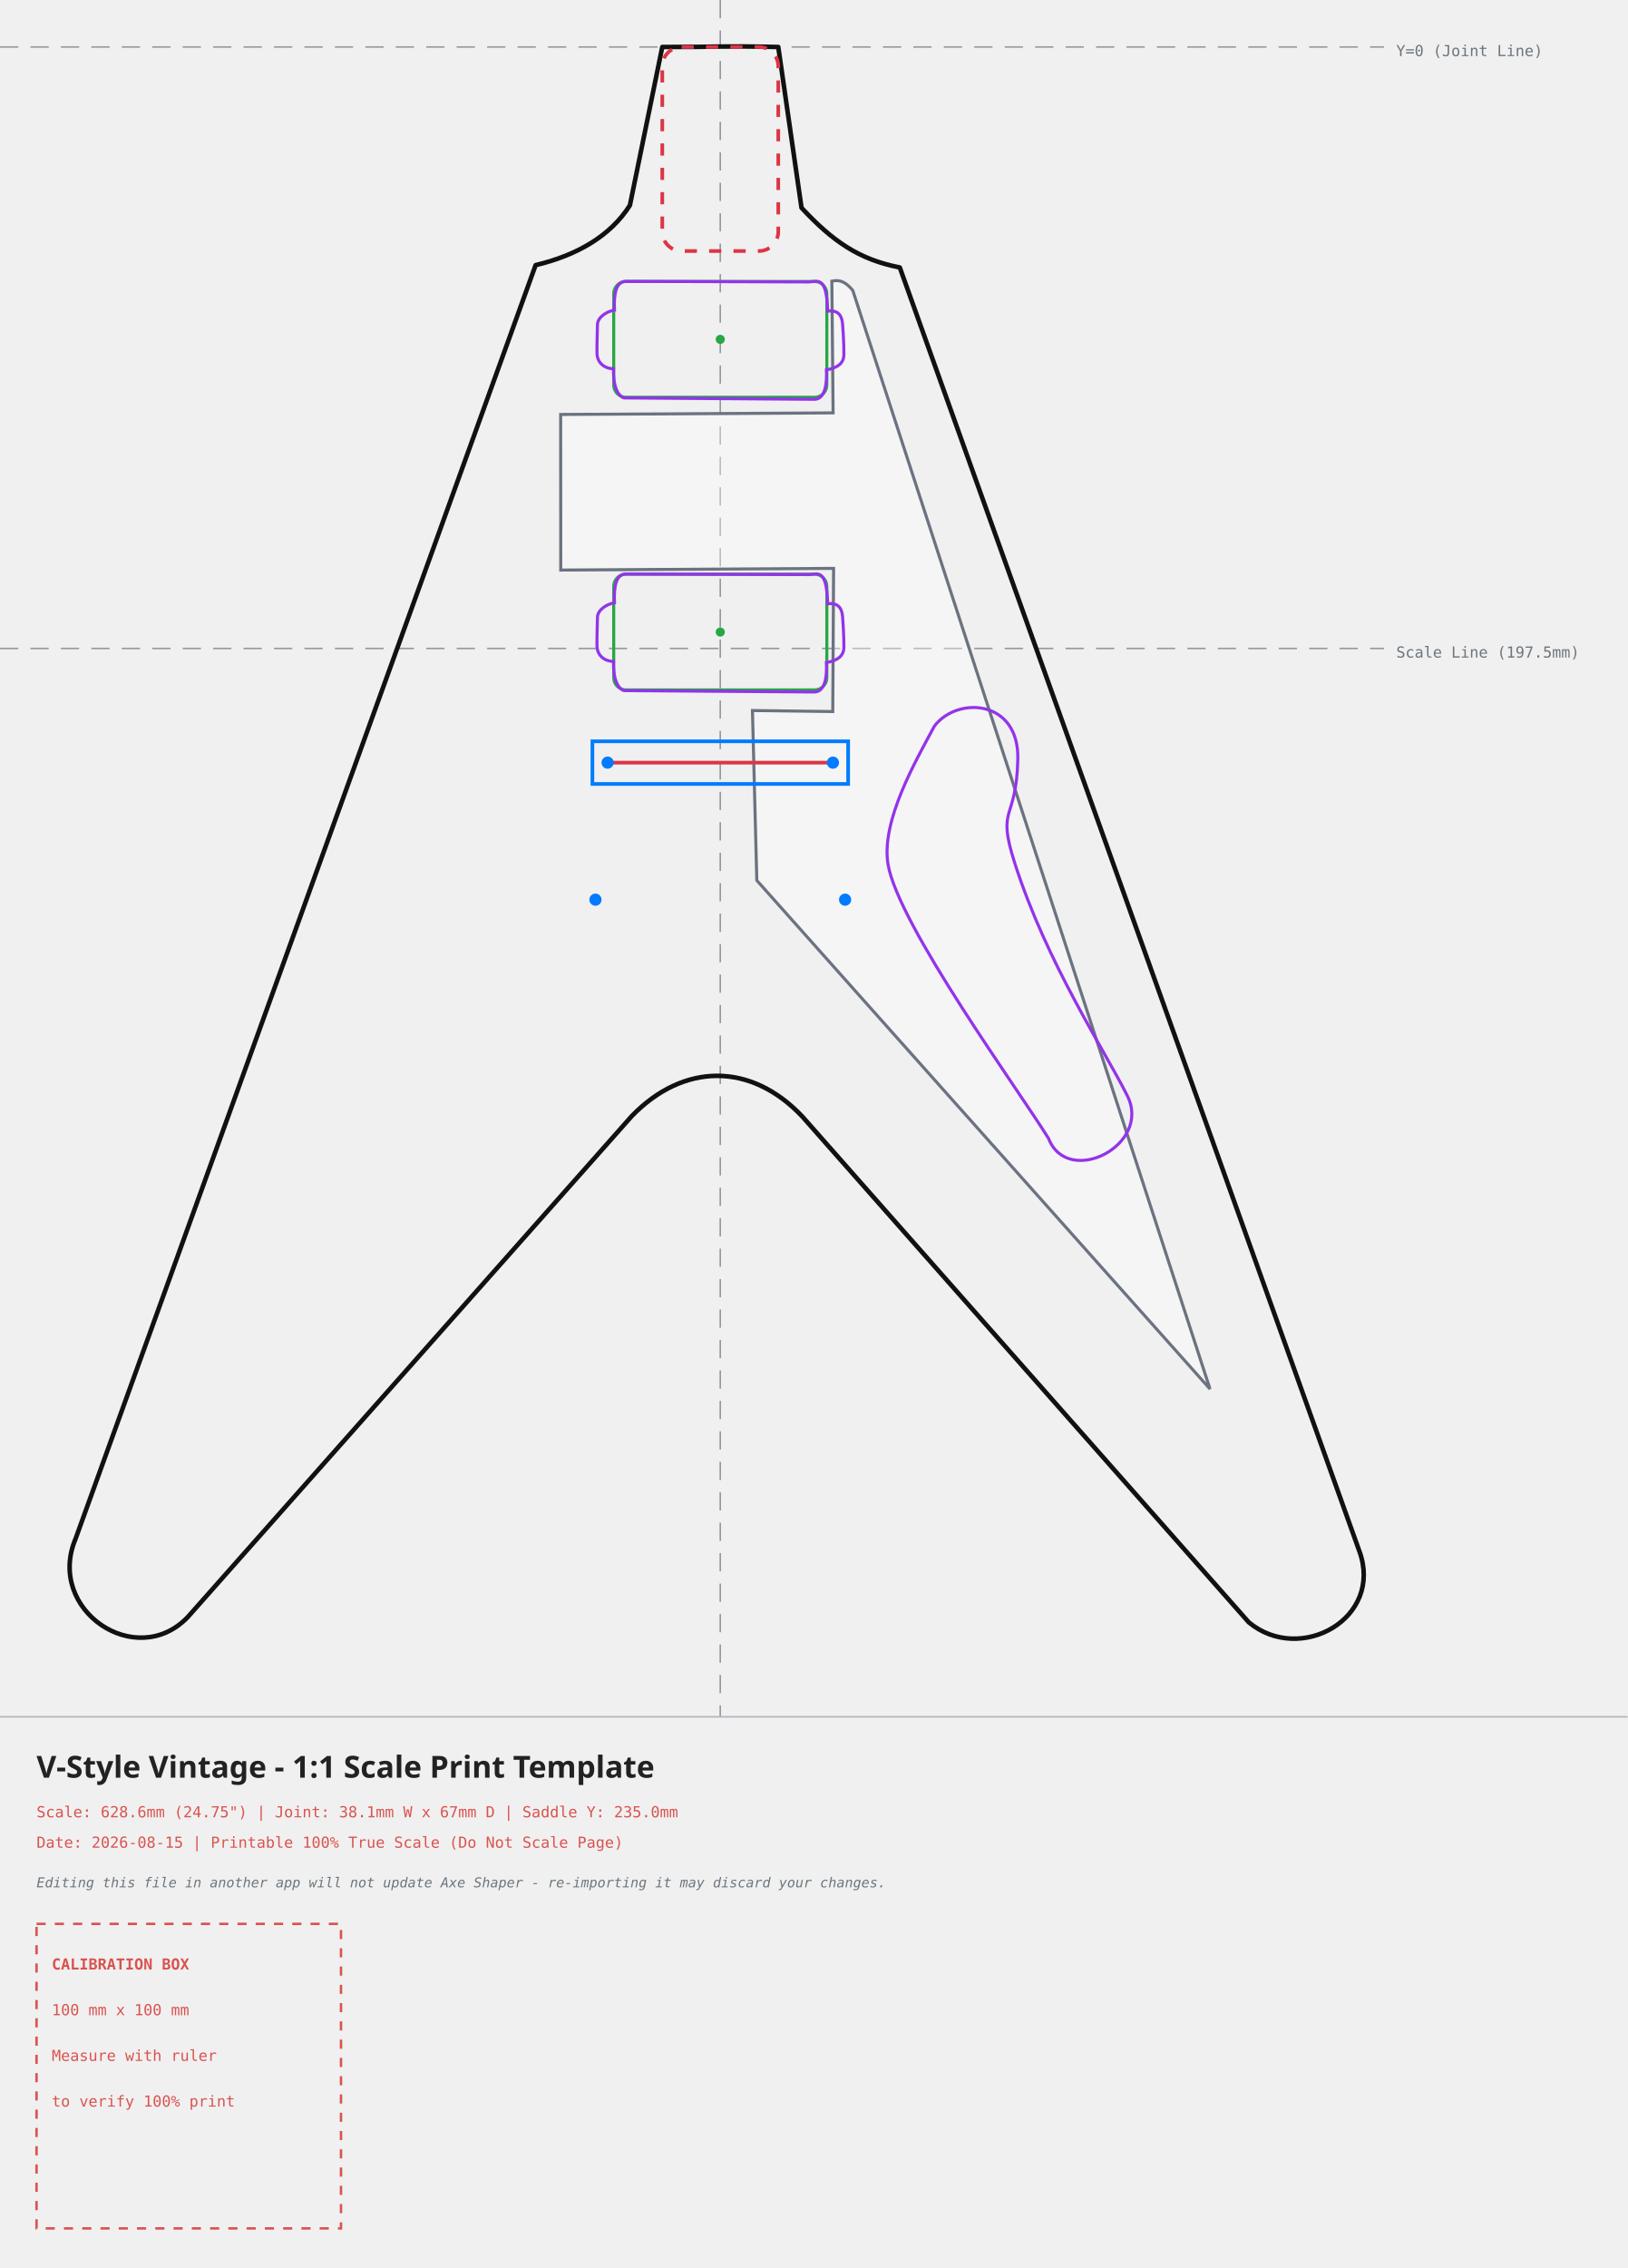
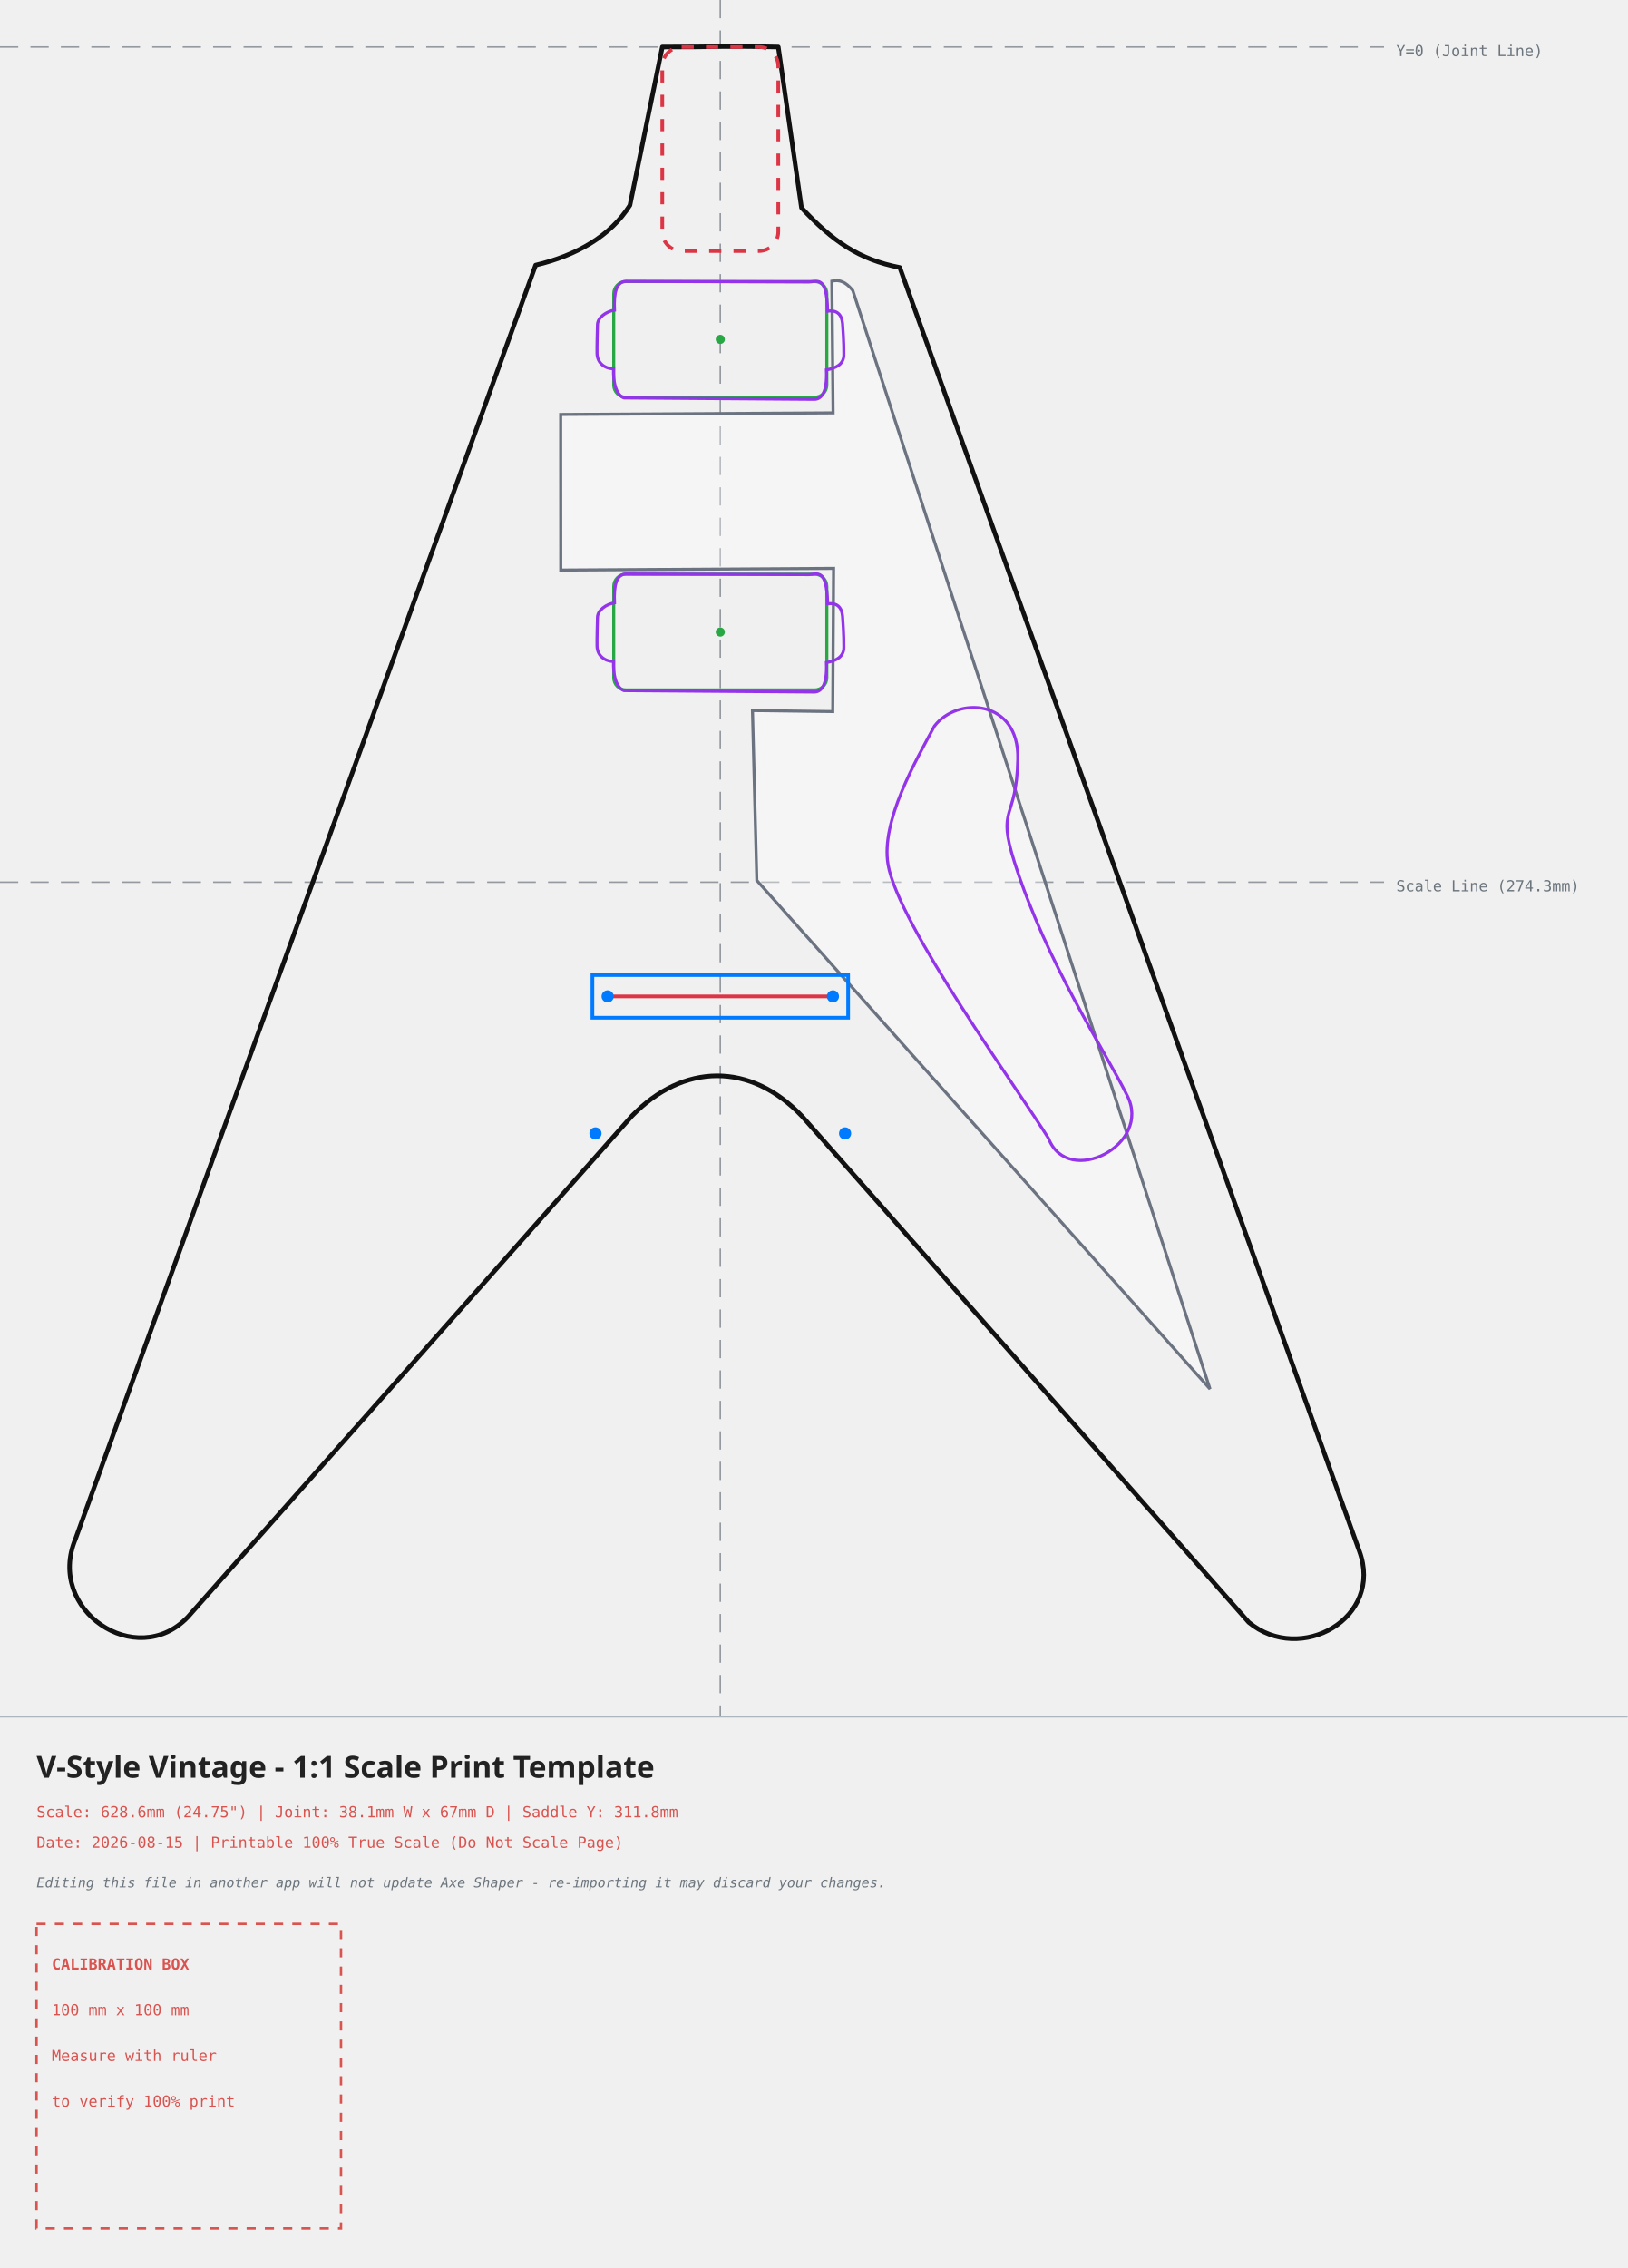
<svg xmlns="http://www.w3.org/2000/svg" width="534.60mm" height="744.75mm" viewBox="-236.58 -15.43 534.60 744.75">
  <style>
    .body-line { fill: none; stroke: #111111; stroke-width: 1.5; stroke-linecap: round; stroke-linejoin: round; }
    .neck-pocket { fill: none; stroke: #dc3545; stroke-width: 1.2; stroke-dasharray: 4,4; }
    .pickup-rout { fill: none; stroke: #28a745; stroke-width: 1.0; }
    .bridge-rout { fill: none; stroke: #007bff; stroke-width: 1.2; }
    .back-route { fill: none; stroke: #9333ea; stroke-width: 1.0; stroke-dasharray: 3,3; }
    .front-route { fill: none; stroke: #9333ea; stroke-width: 1.0; }
    .pickguard { fill: #ffffff; fill-opacity: 0.35; stroke: #6b7280; stroke-width: 1.0; }
    .center-axis { fill: none; stroke: #6c757d; stroke-width: 0.5; stroke-dasharray: 6,4; opacity: 0.7; }
    .calibration-box { fill: none; stroke: #d9534f; stroke-width: 0.8; stroke-dasharray: 3,3; }
    .band-rule { fill: none; stroke: #adb5bd; stroke-width: 0.5; }
    .text-label { font-family: monospace, sans-serif; font-size: 5px; fill: #d9534f; }
    .disclaimer-label { font-family: monospace, sans-serif; font-size: 4.5px; font-style: italic; fill: #6c757d; }
    .axis-label { font-family: monospace, sans-serif; font-size: 5px; fill: #6c757d; }
    .title-label { font-family: sans-serif; font-size: 10px; font-weight: bold; fill: #222222; }
  </style>
  <g>
    <line x1="0" y1="-15.43" x2="0" y2="548.32" class="center-axis" />
    <line x1="-236.58" y1="0" x2="218.02" y2="0" class="center-axis" />
    <text x="222.02" y="3" class="axis-label">Y=0 (Joint Line)</text>
-     <line x1="-236.58" y1="197.50" x2="218.02" y2="197.50" class="center-axis" stroke="#007bff" />
-     <text x="222.02" y="200.50" class="axis-label" fill="#007bff">Scale Line (197.5mm)</text>
+     <line x1="-236.58" y1="274.26" x2="218.02" y2="274.26" class="center-axis" stroke="#007bff" />
+     <text x="222.02" y="277.26" class="axis-label" fill="#007bff">Scale Line (274.3mm)</text>
    <path d="M -19.05 0.00 C -19.05 0.00, -29.68 51.98, -29.68 51.98 C -36.07 62.09, -47.16 68.43, -60.65 71.63 C -60.65 71.63, -211.77 489.89, -211.77 489.89 C -221.58 513.20, -191.88 533.32, -174.89 515.55 C -174.89 515.55, -29.08 351.07, -29.08 351.07 C -12.22 333.65, 9.91 333.18, 26.96 351.22 C 26.96 351.22, 173.59 517.29, 173.59 517.29 C 190.57 531.36, 218.02 515.87, 209.89 493.86 C 209.89 493.86, 58.96 72.40, 58.96 72.40 C 45.50 69.77, 36.93 63.80, 26.68 52.80 C 26.68 52.80, 19.05 0.00, 19.05 0.00 C -1.22 -0.43, 1.22 0.04, -19.05 0.00 Z" class="body-line" />
    <path d="M 37.22 171.21 C 37.22 171.21, 36.95 218.23, 36.95 218.23 C 36.95 218.23, 10.57 217.89, 10.57 217.89 C 10.57 217.89, 12.00 273.68, 12.00 273.68 C 12.00 273.68, 160.86 440.68, 160.86 440.68 C 160.86 440.68, 43.51 79.91, 43.51 79.91 C 41.02 76.96, 39.14 76.35, 36.65 76.89 C 36.65 76.89, 37.06 120.15, 37.06 120.15 C 37.06 120.15, -52.43 120.67, -52.43 120.67 C -52.43 120.67, -52.40 171.76, -52.40 171.76 C -52.40 171.76, 37.22 171.21, 37.22 171.21 Z" class="pickguard" style="fill:#ffffff" />
    <rect x="-19.05" y="0" width="38.1" height="67" rx="6.35" ry="6.35" class="neck-pocket" />
    <g transform="translate(0, 96.01213) rotate(0)">
      <rect x="-35.00" y="-19.00" width="70" height="38" rx="4" ry="4" class="pickup-rout" />
      <circle cx="0" cy="0" r="1.5" fill="#28a745" />
    </g>
    <g transform="translate(0, 192.118) rotate(0)">
      <rect x="-35.00" y="-19.00" width="70" height="38" rx="4" ry="4" class="pickup-rout" />
      <circle cx="0" cy="0" r="1.5" fill="#28a745" />
    </g>
    <path d="M 70.33 223.01 C 77.87 213.09, 98.12 214.27, 97.73 233.73 C 97.33 254.77, 90.60 248.85, 96.72 267.98 C 107.29 300.96, 126.10 329.19, 133.64 344.27 C 141.98 360.55, 114.19 374.70, 107.83 358.42 C 98.30 342.94, 58.43 288.27, 55.10 268.41 C 52.70 254.16, 64.37 234.13, 70.33 223.01 Z" class="front-route" />
    <path d="M -31.10 76.95 C -31.10 76.95, 29.16 77.15, 29.16 77.15 C 31.71 77.15, 34.97 74.64, 35.27 86.72 C 38.24 86.34, 39.89 87.67, 40.17 90.87 C 40.23 91.61, 40.65 97.37, 40.60 101.07 C 40.56 104.19, 38.03 105.47, 34.87 106.02 C 35.21 113.65, 33.09 115.69, 30.88 115.69 C 30.88 115.69, -31.60 115.24, -31.60 115.24 C -31.60 115.24, -35.27 114.57, -35.07 105.67 C -37.93 105.63, -40.43 103.79, -40.49 100.61 C -40.54 98.24, -40.39 93.53, -40.34 91.16 C -40.29 88.78, -37.35 86.80, -34.75 86.41 C -35.00 80.68, -34.12 77.07, -31.10 76.95 Z" class="front-route" />
    <path d="M -31.10 173.06 C -31.10 173.06, 29.16 173.25, 29.16 173.25 C 31.71 173.25, 34.97 170.74, 35.27 182.82 C 38.24 182.45, 39.89 183.78, 40.17 186.97 C 40.23 187.72, 40.65 193.47, 40.60 197.18 C 40.56 200.30, 38.03 201.58, 34.87 202.12 C 35.21 209.75, 33.09 211.80, 30.88 211.80 C 30.88 211.80, -31.60 211.35, -31.60 211.35 C -31.60 211.35, -35.27 210.67, -35.07 201.78 C -37.93 201.73, -40.43 199.90, -40.49 196.71 C -40.54 194.34, -40.39 189.64, -40.34 187.26 C -40.29 184.89, -37.35 182.91, -34.75 182.52 C -35.00 176.79, -34.12 173.18, -31.10 173.06 Z" class="front-route" />
-     <g transform="translate(0, 235.00)">
+     <g transform="translate(0, 311.76)">
      <rect x="-42.00" y="-7.00" width="84" height="14" class="bridge-rout" />
      <line x1="-37.00" y1="0" x2="37.00" y2="0" stroke="#dc3545" stroke-width="1.2" />
      <circle cx="-37" cy="0" r="2" fill="#007bff" />
      <circle cx="37" cy="0" r="2" fill="#007bff" />
      <circle cx="-41" cy="45" r="2" fill="#007bff" />
      <circle cx="41" cy="45" r="2" fill="#007bff" />
    </g>
  </g>
  <g>
    <line x1="-236.58" y1="548.32" x2="298.02" y2="548.32" class="band-rule" />
    <text x="-224.58" y="568.32" class="title-label">V-Style Vintage - 1:1 Scale Print Template</text>
-     <text x="-224.58" y="581.32" class="text-label">Scale: 628.6mm (24.75") | Joint: 38.1mm W x 67mm D | Saddle Y: 235.0mm</text>
+     <text x="-224.58" y="581.32" class="text-label">Scale: 628.6mm (24.75") | Joint: 38.1mm W x 67mm D | Saddle Y: 311.8mm</text>
    <text x="-224.58" y="591.32" class="text-label">Date: 2026-08-15 | Printable 100% True Scale (Do Not Scale Page)</text>
    <text x="-224.58" y="604.32" class="disclaimer-label">Editing this file in another app will not update Axe Shaper - re-importing it may discard your changes.</text>
    <g transform="translate(-224.58, 616.32)">
      <rect x="0" y="0" width="100" height="100" class="calibration-box" />
      <text x="5" y="15" class="text-label" font-weight="bold">CALIBRATION BOX</text>
      <text x="5" y="30" class="text-label">100 mm x 100 mm</text>
      <text x="5" y="45" class="text-label">Measure with ruler</text>
      <text x="5" y="60" class="text-label">to verify 100% print</text>
    </g>
  </g>
</svg>
